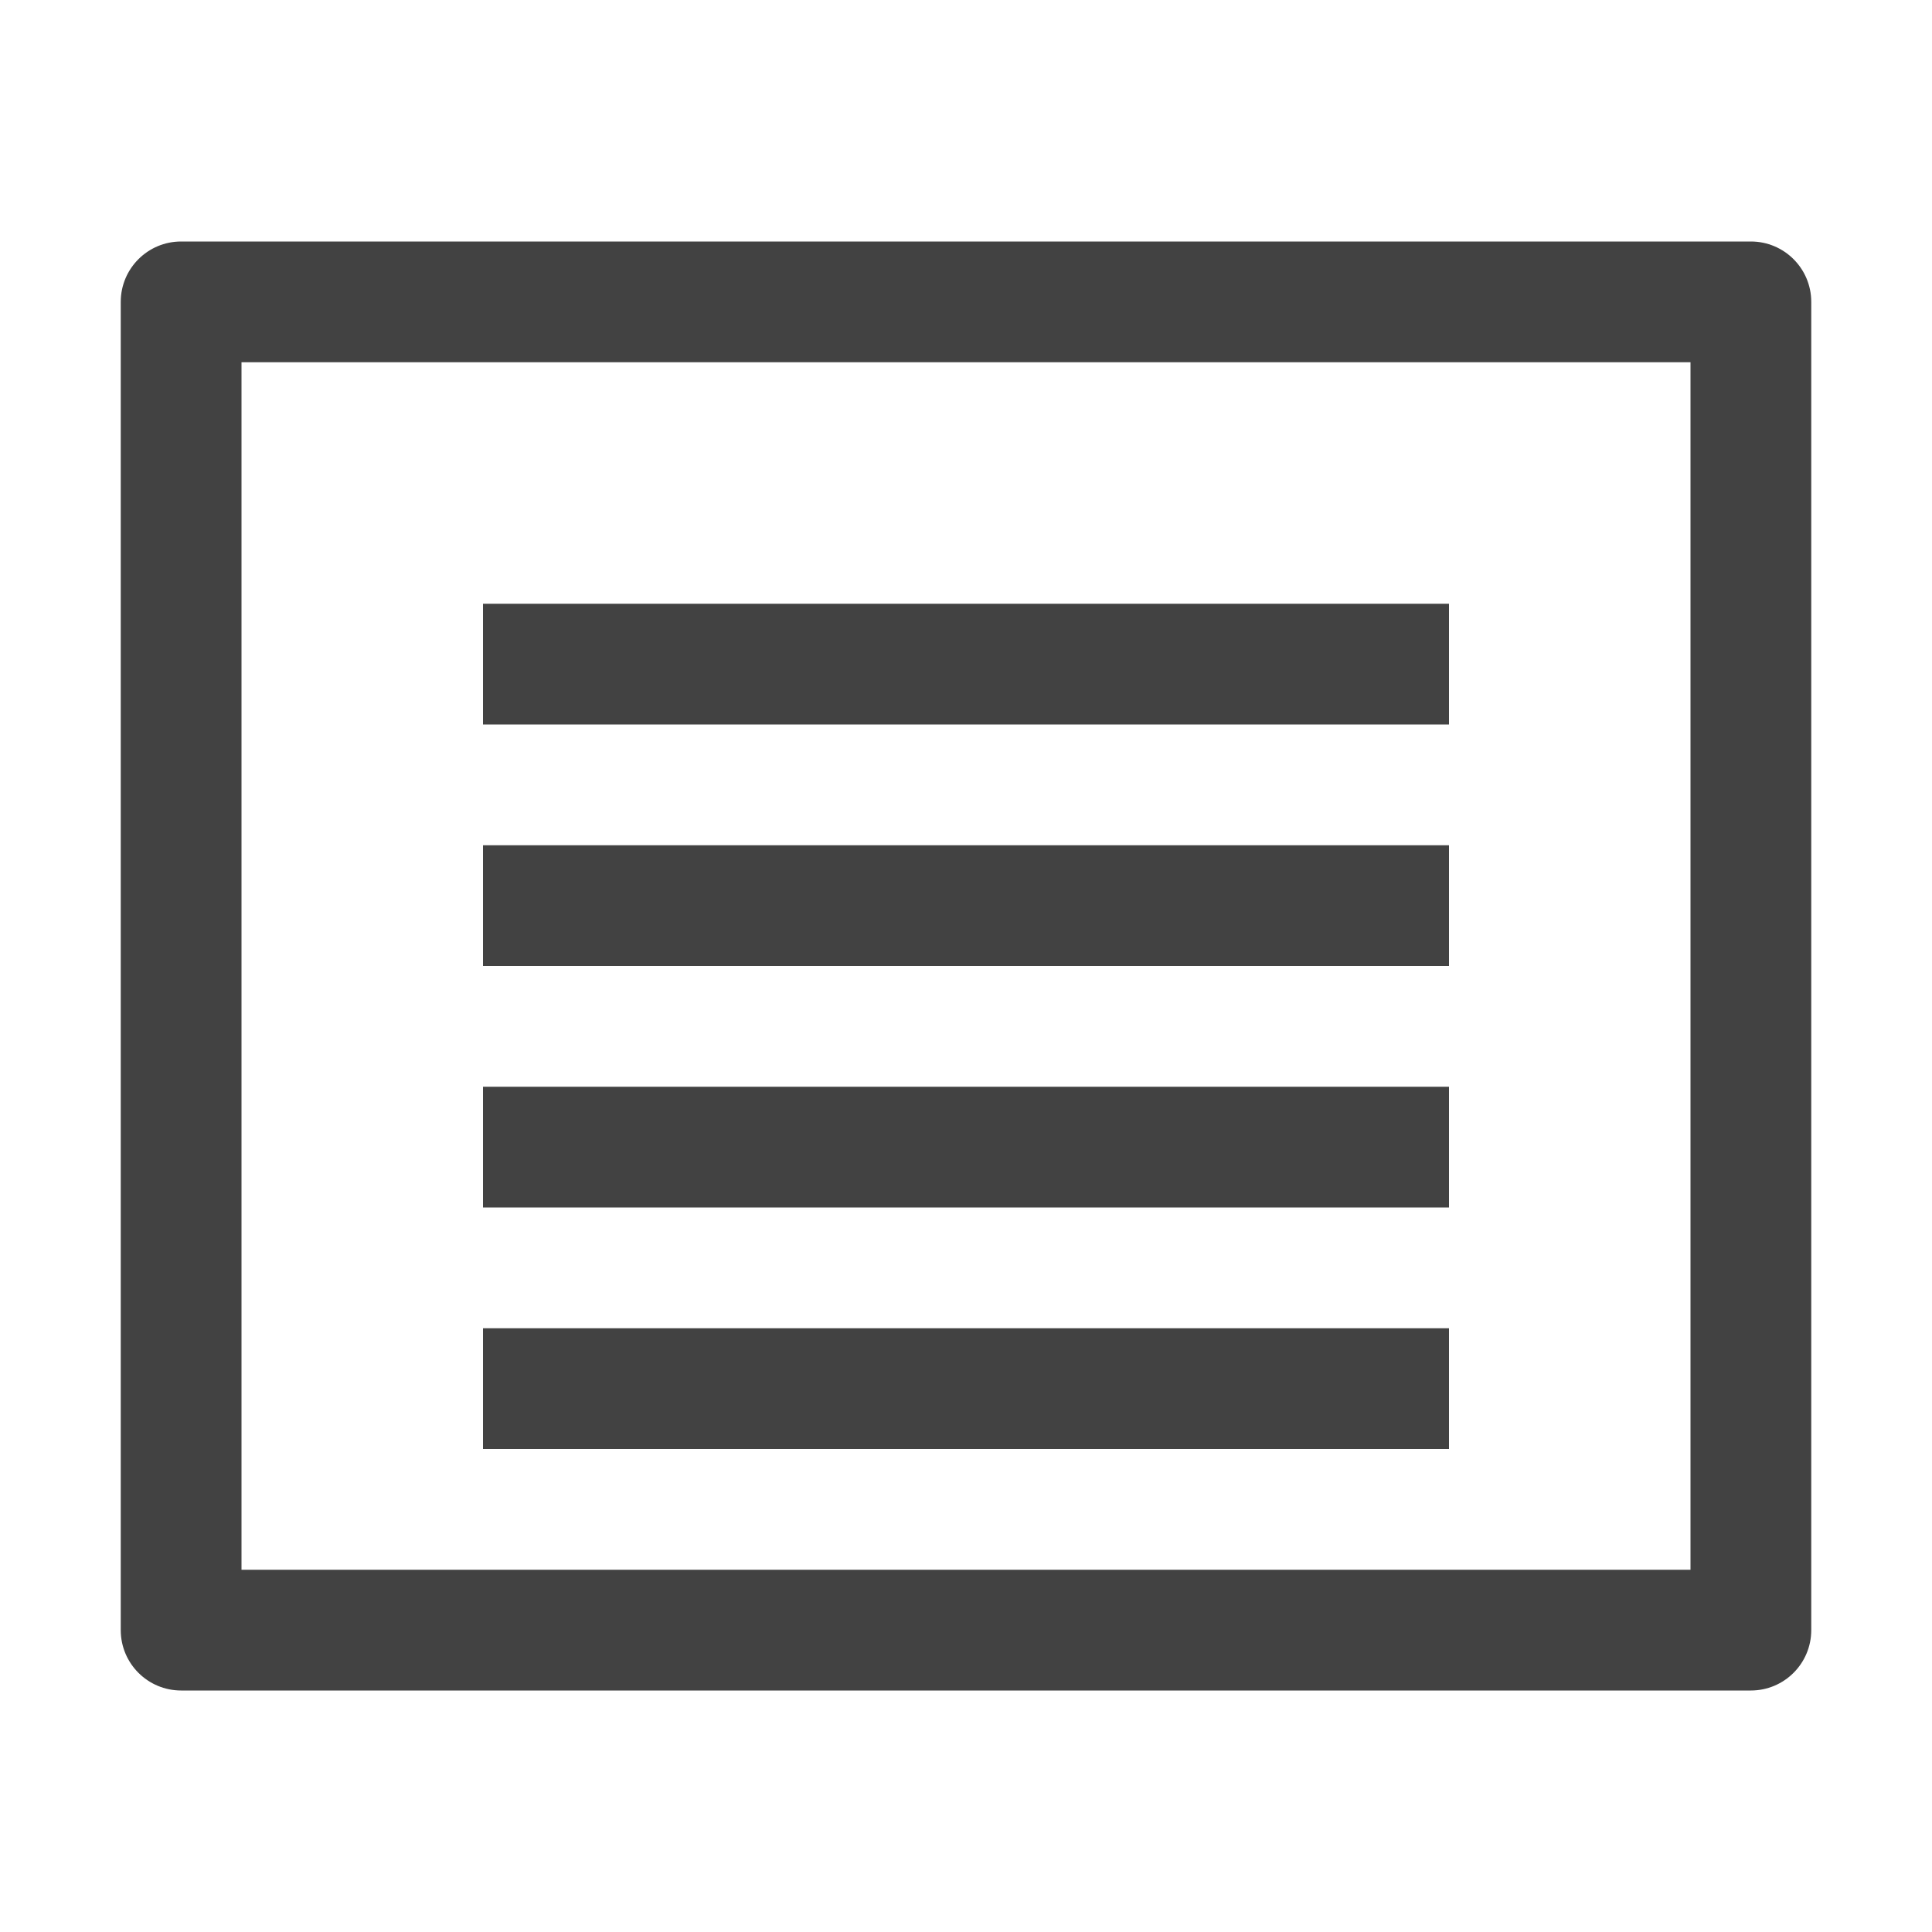
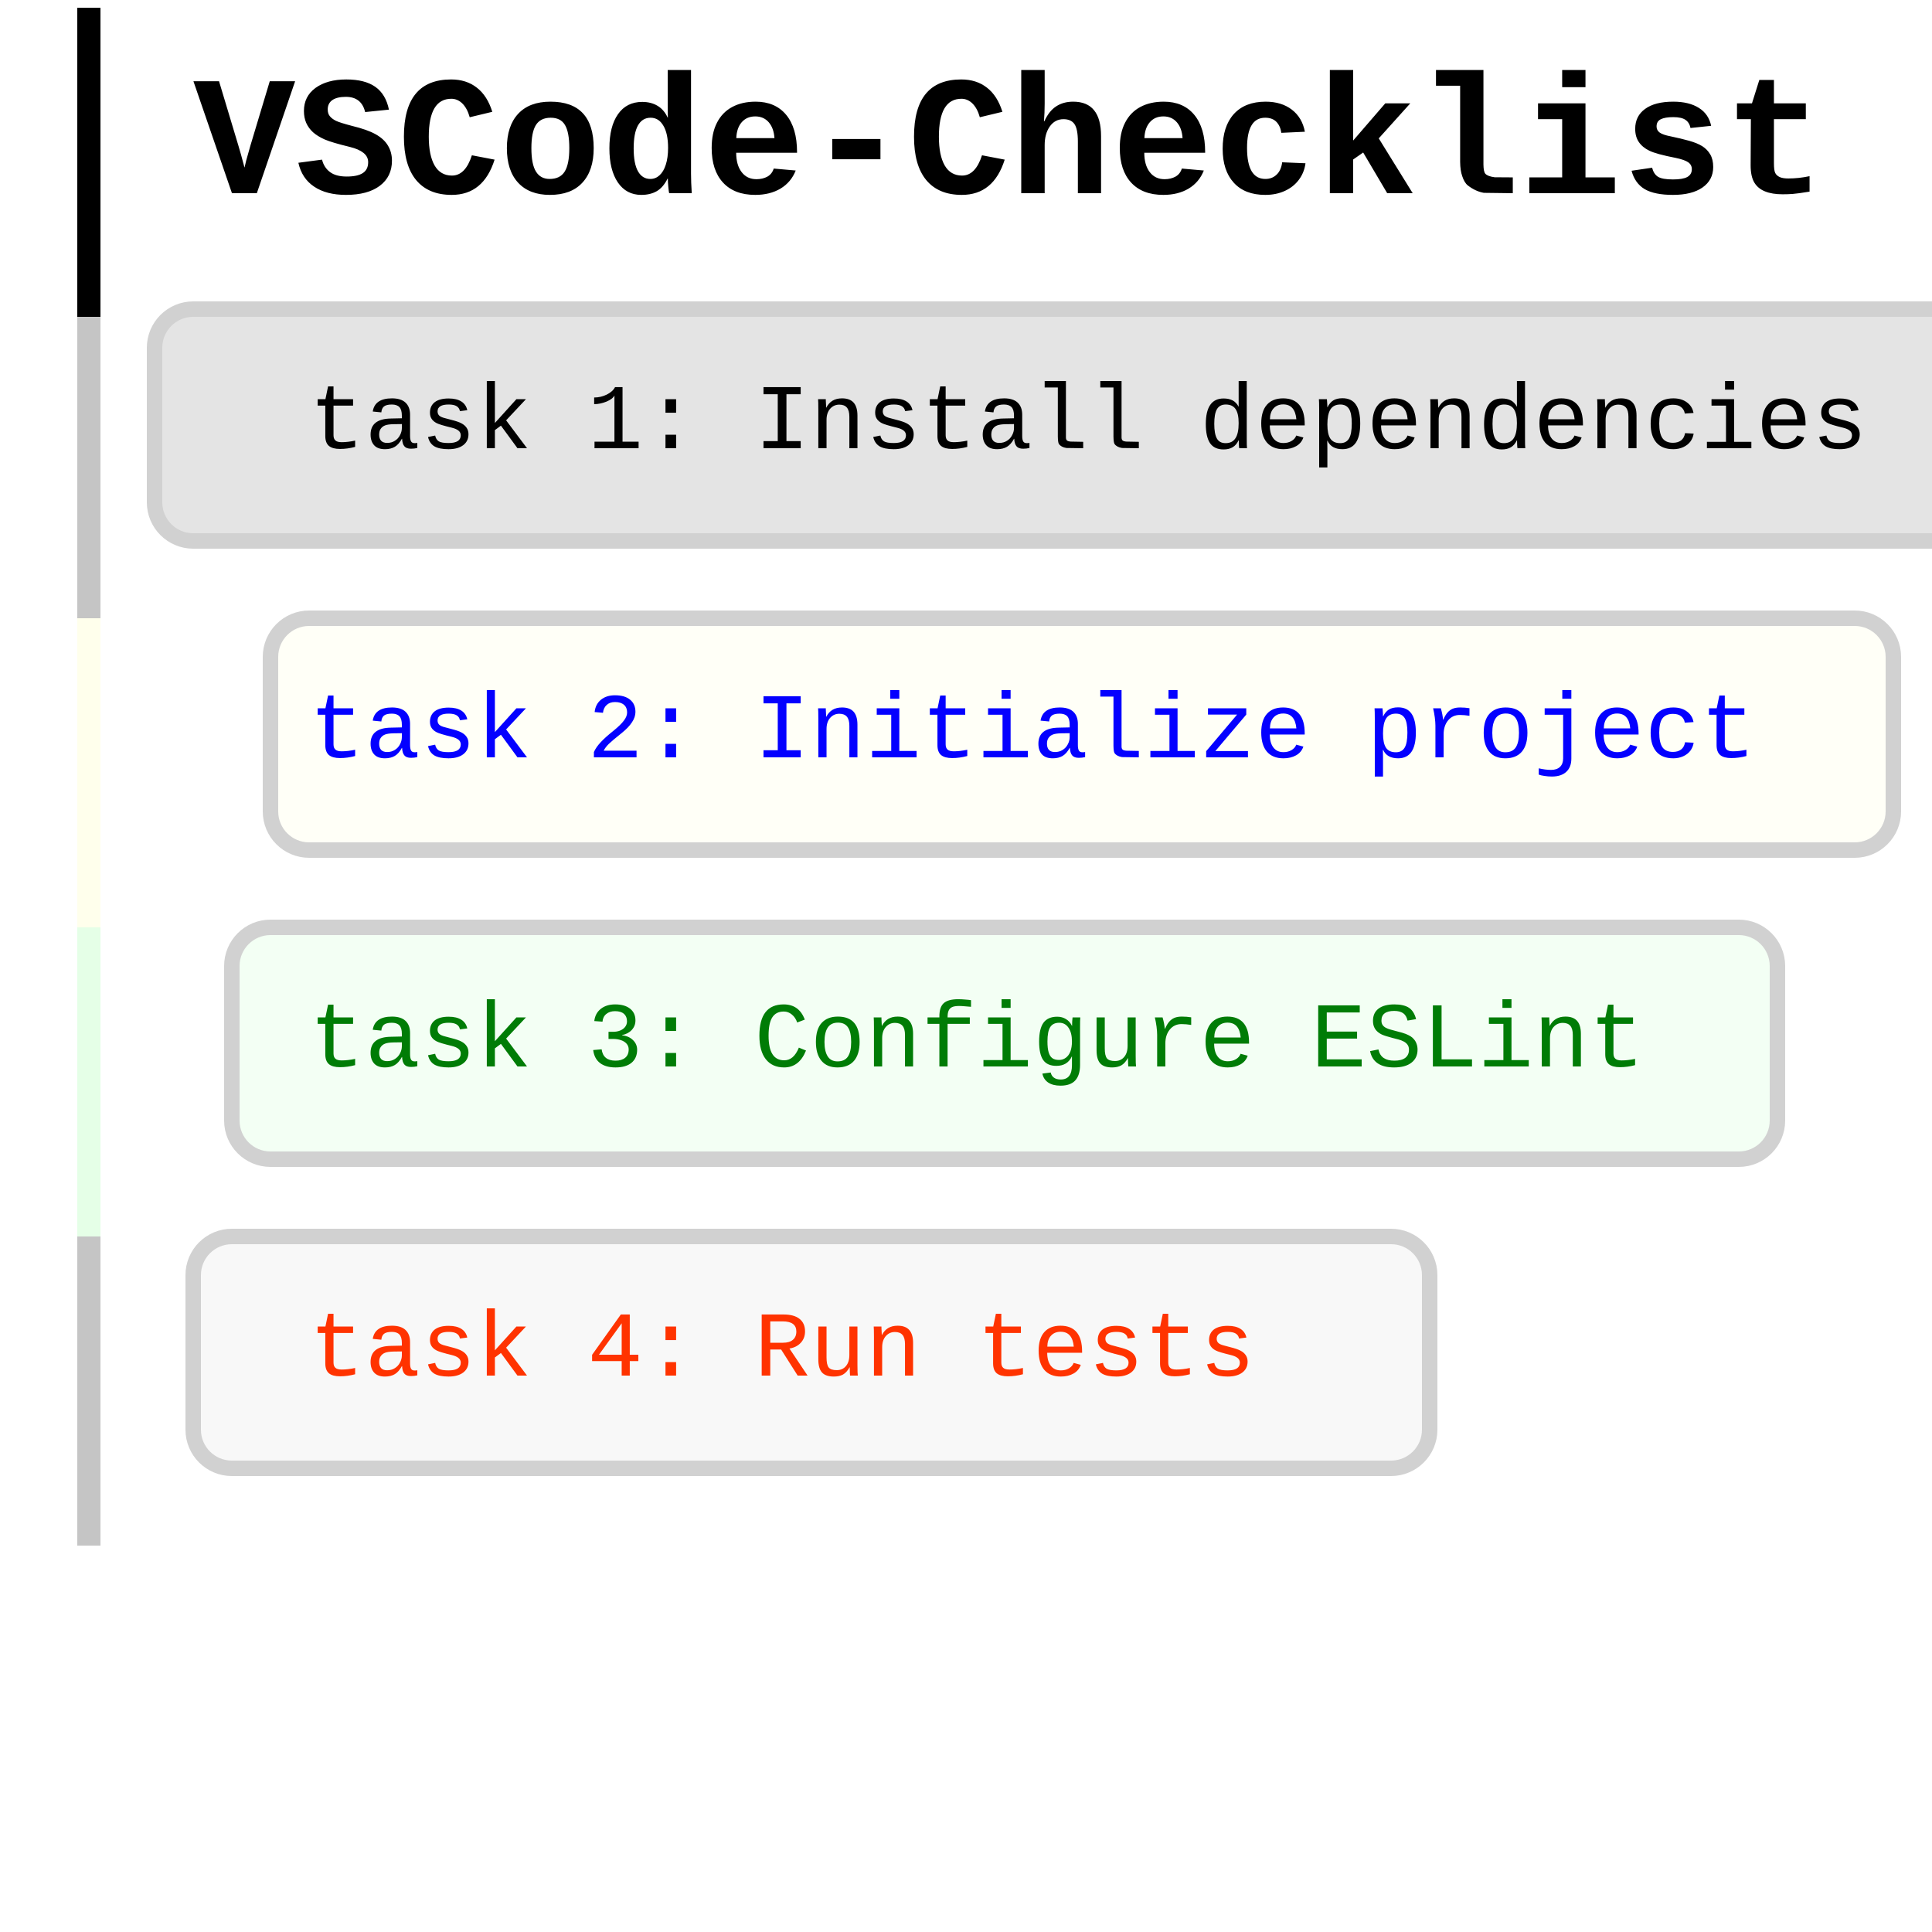
- <svg xmlns="http://www.w3.org/2000/svg" width="16" height="16" viewBox="0 0 16 16">
-   <path fill="#424242" d="M14.5 2h-13a.5.5 0 0 0-.5.5v11a.5.5 0 0 0 .5.5h13a.5.5 0 0 0 .5-.5v-11a.5.5 0 0 0-.5-.5zM14 13H2V3h12v10z" />
-   <path fill="#424242" d="M4 5h8v1H4zm0 2h8v1H4zm0 2h8v1H4zm0 2h8v1H4z" />
+ <svg xmlns="http://www.w3.org/2000/svg" viewBox="0 0 250 250" width="250" height="250">
+   <rect x="20" y="40" width="250" height="30" rx="5" ry="5" fill="#e4e4e4" stroke="#d1d1d1" stroke-width="2" />
+   <rect x="35" y="80" width="210" height="30" rx="5" ry="5" fill="#fffff7" stroke="#d1d1d1" stroke-width="2" />
+   <rect x="30" y="120" width="200" height="30" rx="5" ry="5" fill="#f3fff4" stroke="#d1d1d1" stroke-width="2" />
+   <rect x="25" y="160" width="160" height="30" rx="5" ry="5" fill="#f8f8f8" stroke="#d1d1d1" stroke-width="2" />
+   <rect x="10" y="40" width="3" height="40" rx="0" ry="3" fill="#c5c5c5" />
+   <rect x="10" y="80" width="3" height="40" rx="0" ry="3" fill="#ffffec" />
+   <rect x="10" y="120" width="3" height="40" rx="0" ry="3" fill="#e5ffe7" />
+   <rect x="10" y="160" width="3" height="40" rx="0" ry="3" fill="#c5c5c5" />
+   <rect x="10" y="1" width="3" height="40" fill="#000000" rx="0" ry="3" />
+   <text x="40" y="58" font-family="Courier New, monospace" font-size="12" fill="#000000">task 1: Install dependencies</text>
+   <text x="40" y="98" font-family="Courier New, monospace" font-size="12" fill="#0400ff">task 2: Initialize project</text>
+   <text x="40" y="138" font-family="Courier New, monospace" font-size="12" fill="#007c06">task 3: Configure ESLint</text>
+   <text x="40" y="178" font-family="Courier New, monospace" font-size="12" fill="#ff3300">task 4: Run tests</text>
+   <text x="25" y="25" font-family="Courier New, monospace" font-size="22" fill="#000000" font-weight="bold">VSCode-Checklist</text>
</svg>
